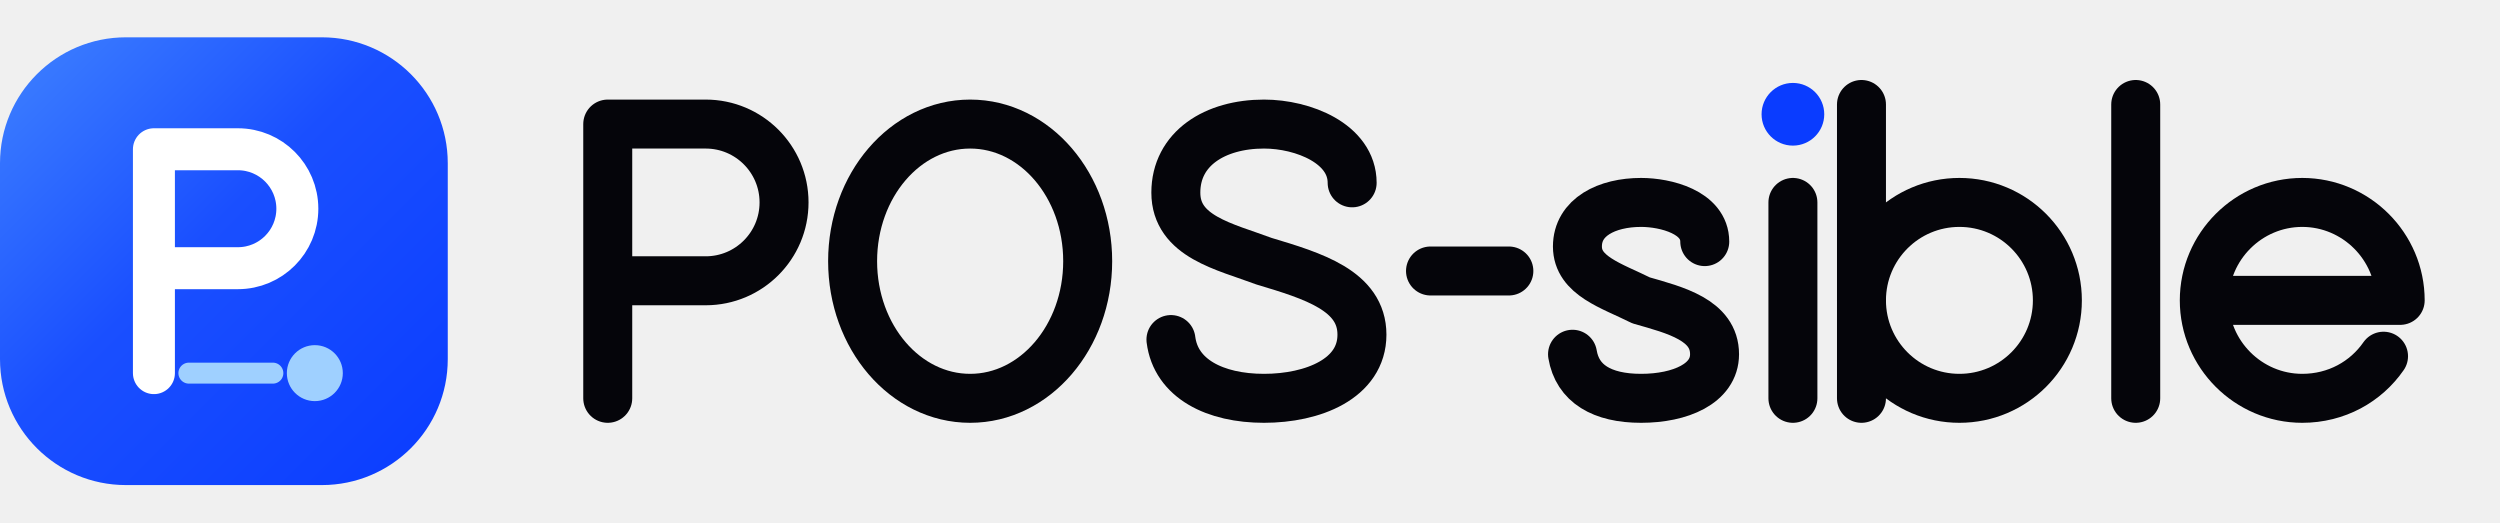
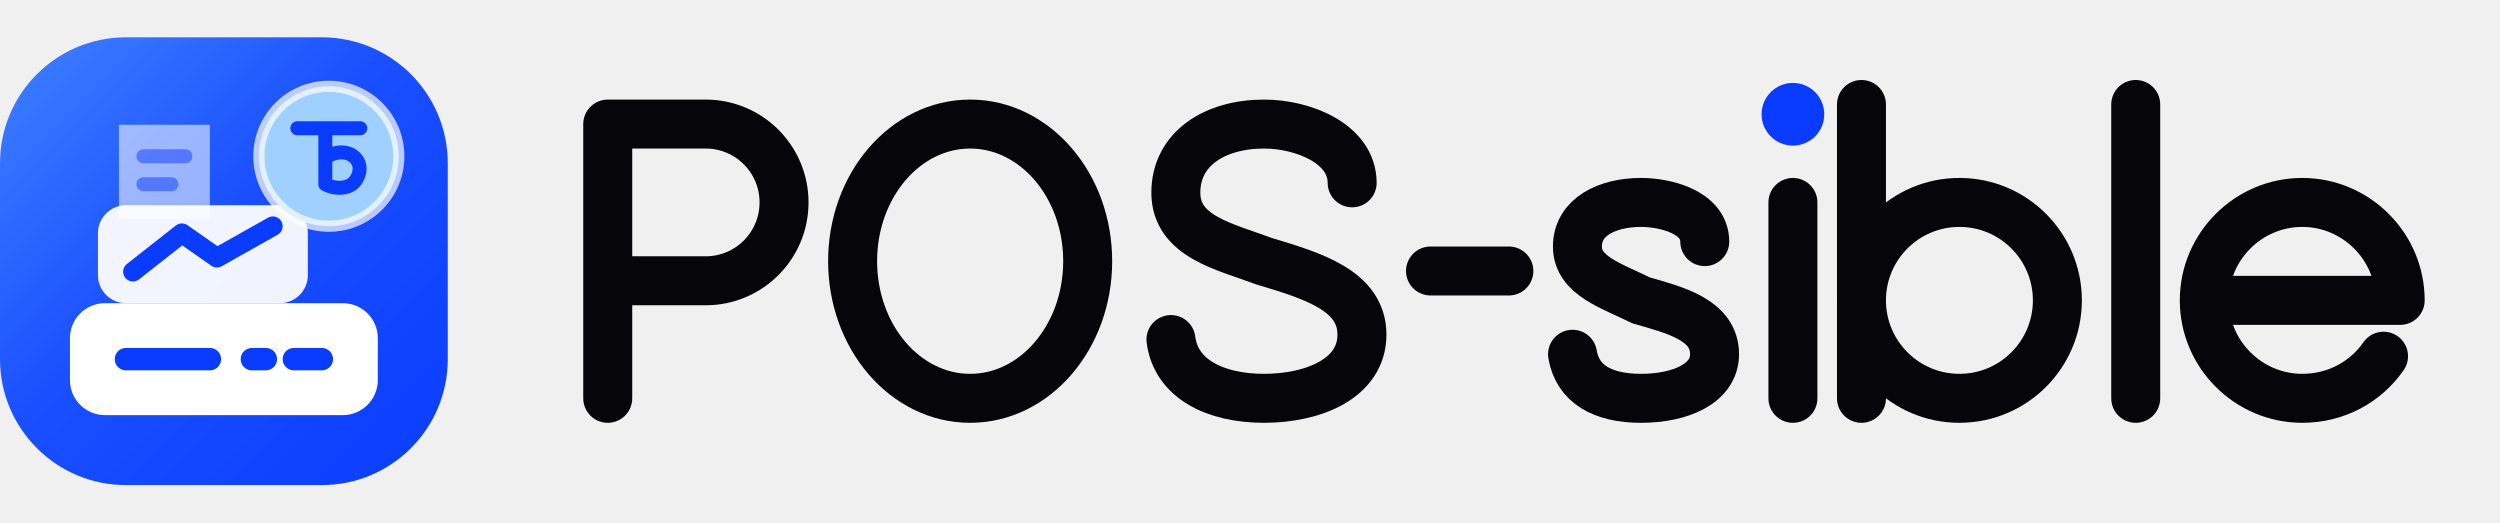
<svg xmlns="http://www.w3.org/2000/svg" viewBox="0 0 268 56" role="img" aria-labelledby="t">
  <defs>
    <linearGradient id="g" gradientUnits="userSpaceOnUse" x1="0" y1="0" x2="64" y2="64">
      <stop offset="0" style="stop-color:#3f82ff" />
      <stop offset=".45" style="stop-color:#1a4fff" />
      <stop offset="1" style="stop-color:#0a3cff" />
    </linearGradient>
  </defs>
  <g transform="translate(0 4) scale(.75)">
    <rect width="64" height="64" rx="18" fill="url(#g)" />
-     <path d="M22 48V16H34A8.5 8.5 0 0 1 34 33H22" fill="none" stroke="#fff" stroke-width="6" stroke-linecap="round" stroke-linejoin="round" />
-     <path d="M27 48H39" stroke="#9fd0ff" stroke-width="3" stroke-linecap="round" />
-     <circle cx="45" cy="48" r="4" fill="#9fd0ff" />
+     <path d="M17 26V12.5H30V26" fill="#fff" fill-opacity=".55" />
+     <path d="M20.5 17H26.5M20.5 21H24.5" stroke="#0a3cff" stroke-opacity=".5" stroke-width="2" stroke-linecap="round" />
+     <rect x="10" y="38" width="44" height="16" rx="5" fill="#fff" />
+     <path d="M18 46H30M36 46H38M42 46H46" stroke="#0a3cff" stroke-width="3.2" stroke-linecap="round" />
+     <rect x="14" y="24" width="30" height="14" rx="4" fill="#fff" fill-opacity=".94" />
+     <path d="M19 33.5L26 28L31 31.5L39 27" fill="none" stroke="#0a3cff" stroke-width="2.8" stroke-linecap="round" stroke-linejoin="round" />
+     <circle cx="47" cy="17" r="10" fill="#9fd0ff" />
+     <circle cx="47" cy="17" r="10" fill="none" stroke="#fff" stroke-opacity=".7" stroke-width="1.6" />
+     <path d="M42.5 13H51.5M46.5 13V21M46.5 17.2C49.5 15.2 52.5 17.5 51 20.2C50 22 47.5 21.6 46.5 21" fill="none" stroke="#0a3cff" stroke-width="2" stroke-linecap="round" stroke-linejoin="round" />
  </g>
  <g transform="translate(62 .7) scale(1.05)" fill="none" stroke="#05050a" stroke-width="5" stroke-linecap="round" stroke-linejoin="round">
    <path d="M3 40V12H13A8 8 0 0 1 13 28H3" />
    <ellipse cx="40" cy="26" rx="12" ry="14" />
    <path d="M79 18C79 14 74 12 70 12C65 12 61 14.5 61 19C61 23.5 66 24.5 70 26C75 27.5 80 29 80 33.5C80 38 75 40 70 40C65 40 61 38 60.5 34" />
    <path d="M87 27H95" />
    <path d="M115 24C115 21 111 20 108.5 20C105 20 102 21.5 102 24.5C102 27.5 105.5 28.5 108.5 30C112 31 116 32 116 35.5C116 38.5 112.5 40 108.5 40C104.5 40 102 38.5 101.5 35.5" />
    <path d="M124 20V40" />
    <path d="M131 10V40" />
    <circle cx="141" cy="30" r="10" />
    <path d="M159 10V40" />
    <path d="M166 30H186C186 24.5 181.5 20 176 20C170.5 20 166 24.5 166 30C166 35.5 170.5 40 176 40C179.5 40 182.5 38.3 184.3 35.7" />
    <circle cx="124" cy="11" r="3.2" fill="#0a3cff" stroke="none" />
  </g>
</svg>
